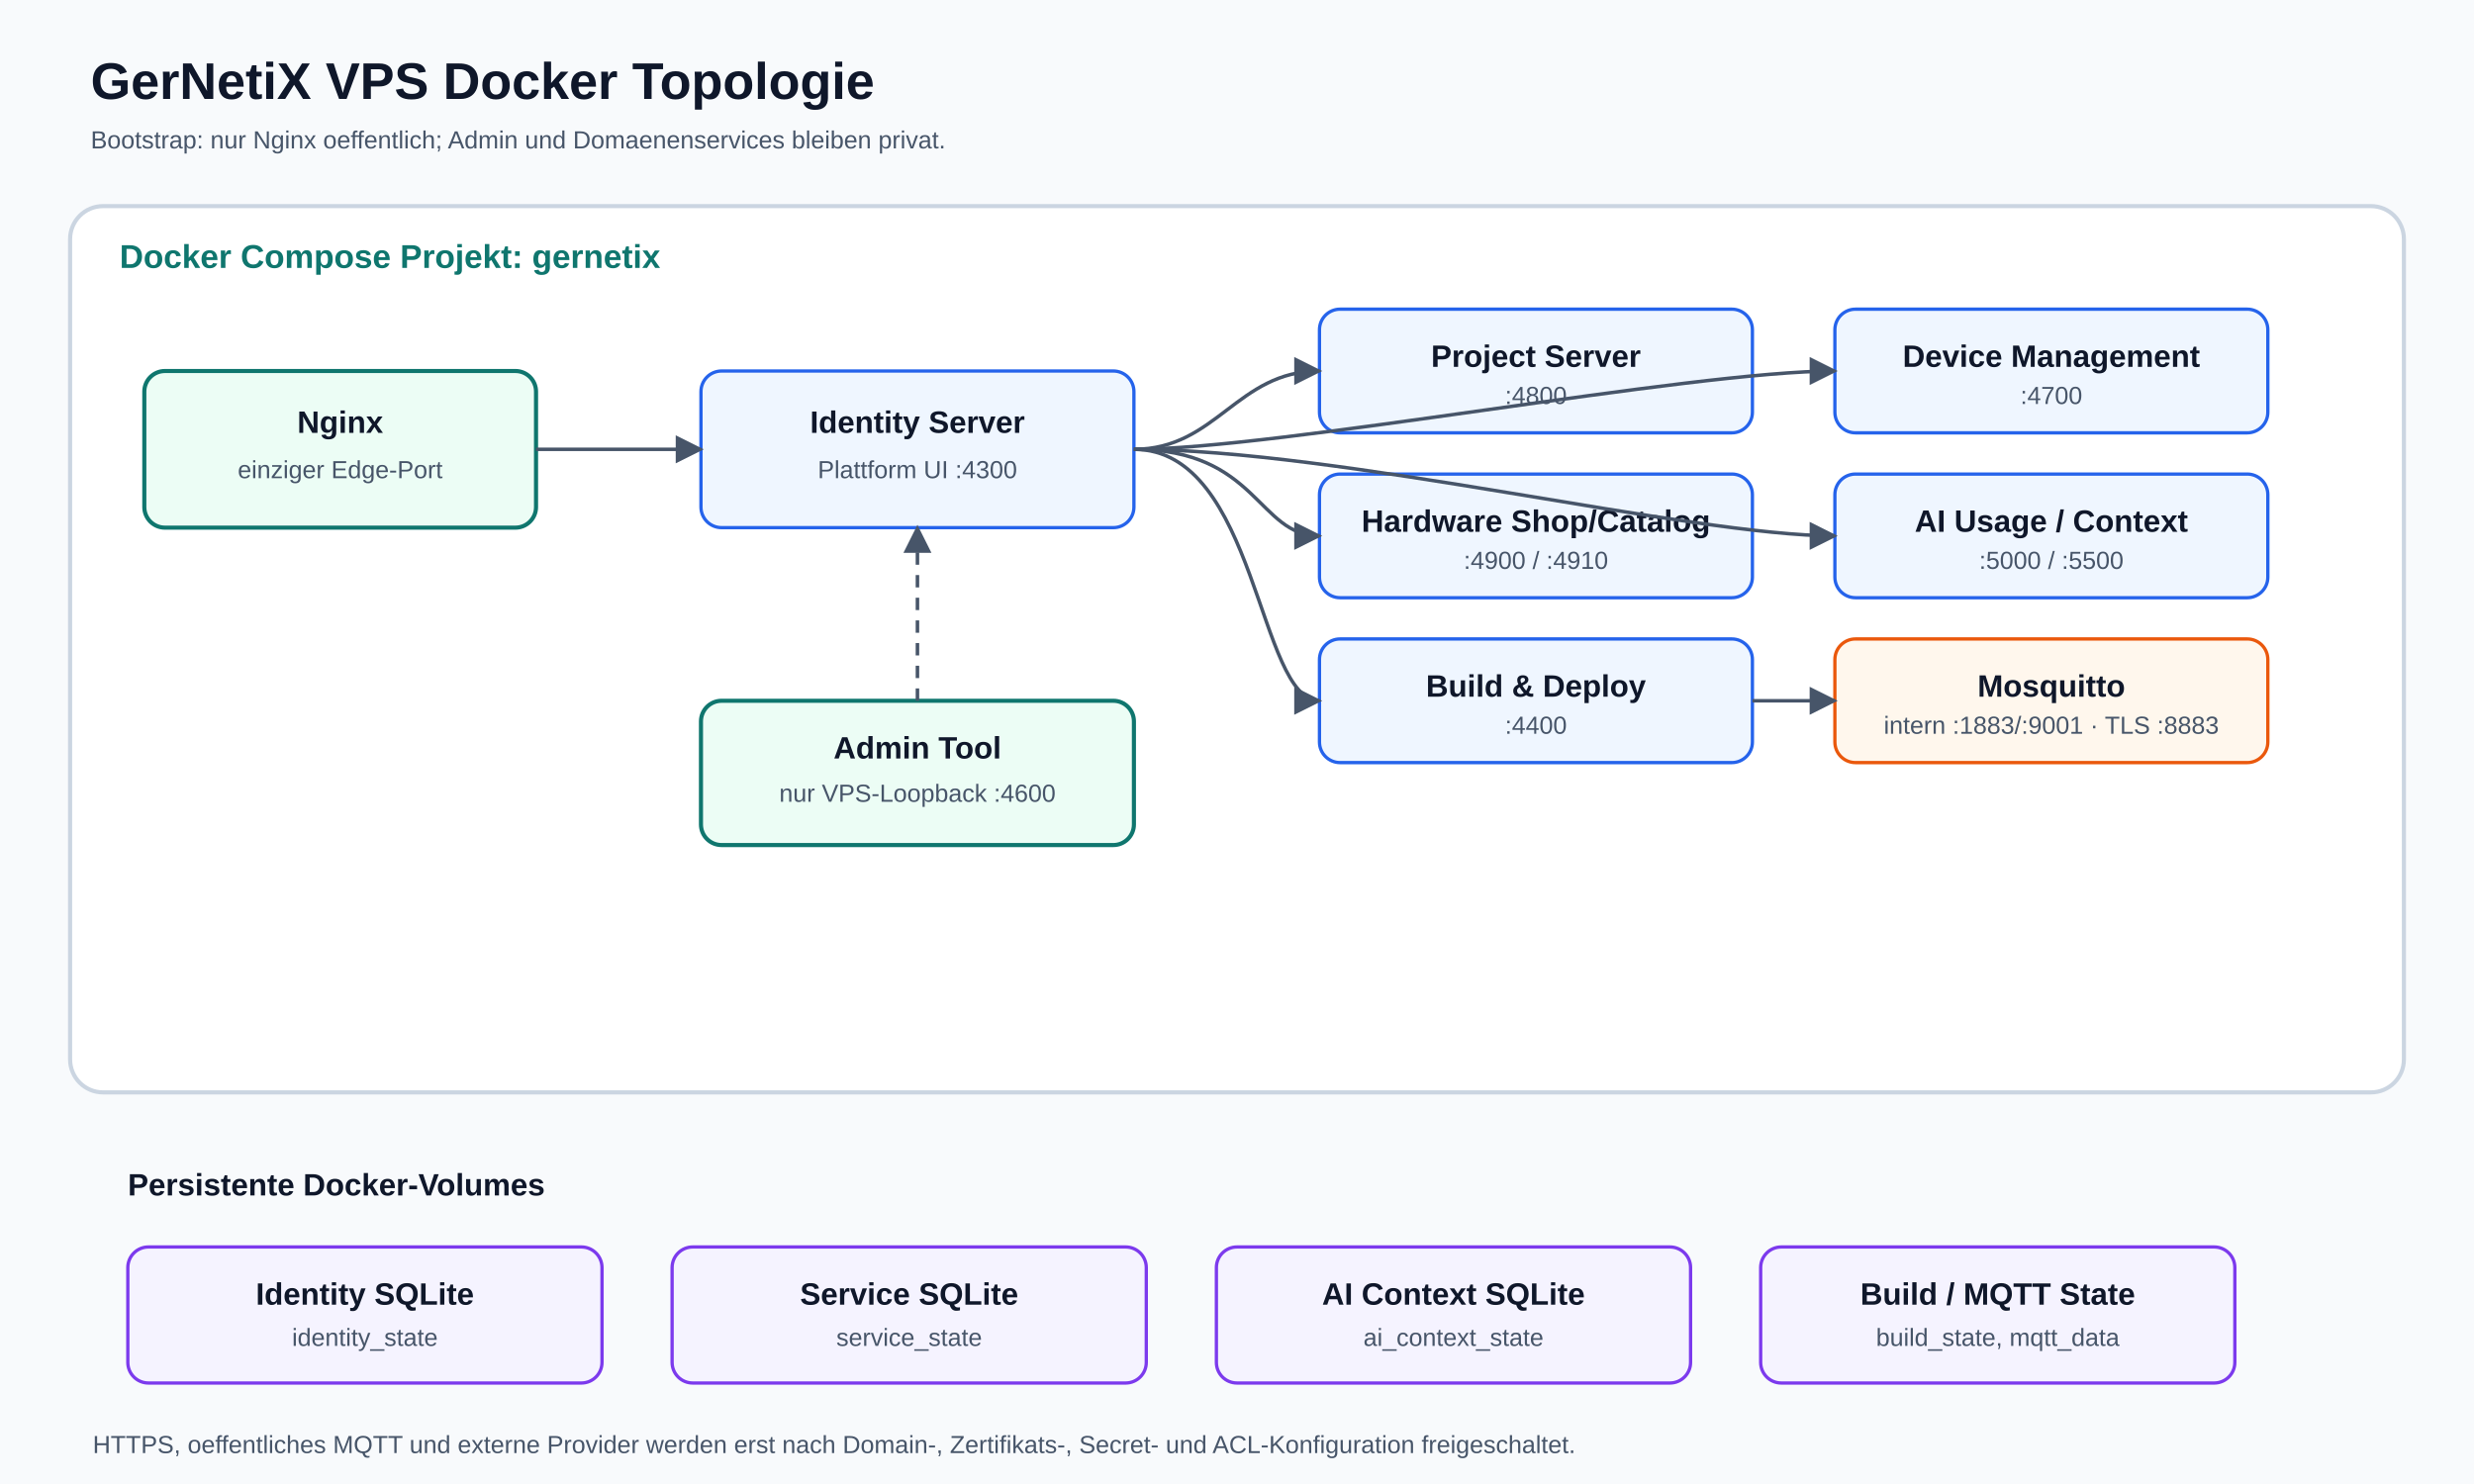
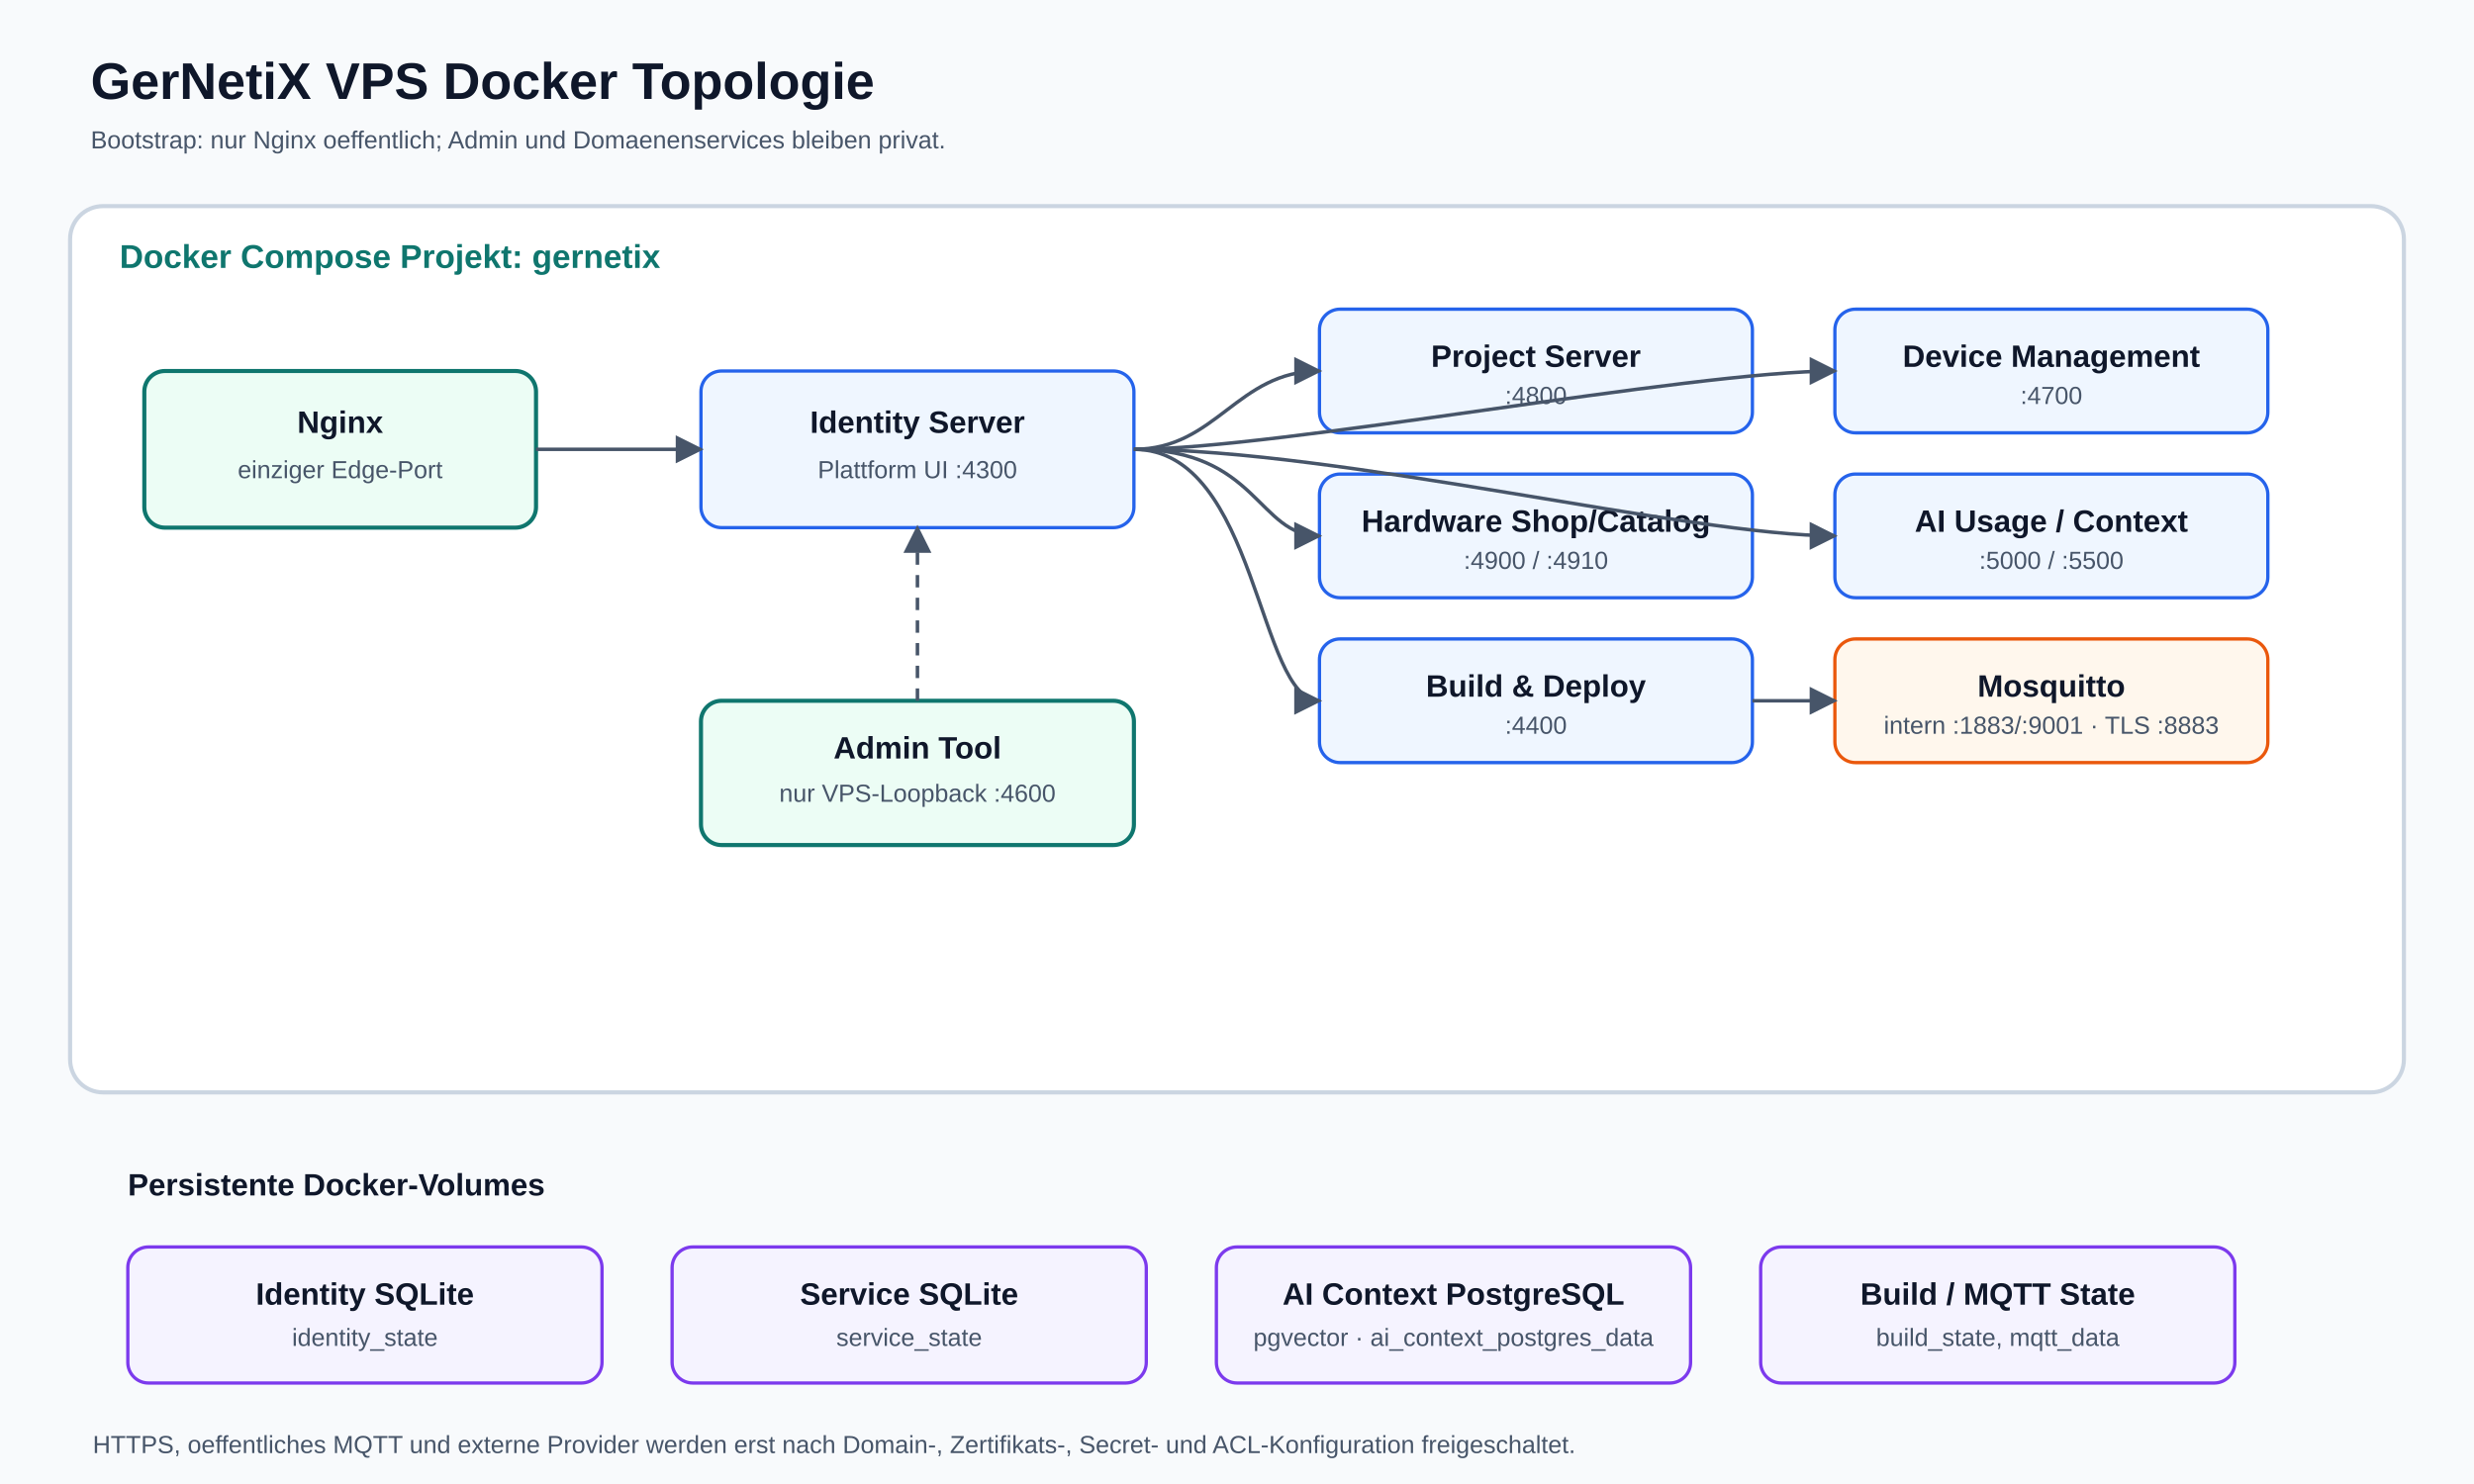
<svg xmlns="http://www.w3.org/2000/svg" width="1200" height="720" viewBox="0 0 1200 720" role="img" aria-labelledby="title desc">
  <defs>
    <marker id="arrow" viewBox="0 0 10 10" refX="9" refY="5" markerWidth="8" markerHeight="8" orient="auto">
      <path d="M0 0L10 5L0 10z" fill="#475569" />
    </marker>
    <style>
      .bg{fill:#f8fafc}.zone{fill:#fff;stroke:#cbd5e1;stroke-width:2}.edge{fill:#ecfdf5;stroke:#0f766e;stroke-width:2}.service{fill:#eff6ff;stroke:#2563eb;stroke-width:1.6}.infra{fill:#fff7ed;stroke:#ea580c;stroke-width:1.6}.store{fill:#f5f3ff;stroke:#7c3aed;stroke-width:1.6}.title{font:700 25px Arial;fill:#0f172a}.label{font:700 15px Arial;fill:#0f172a}.small{font:12px Arial;fill:#475569}.zoneTitle{font:700 16px Arial;fill:#0f766e}.line{fill:none;stroke:#475569;stroke-width:1.7;marker-end:url(#arrow)}.dash{stroke-dasharray:6 5}
    </style>
  </defs>
  <rect class="bg" width="1200" height="720" />
  <text class="title" x="44" y="48">GerNetiX VPS Docker Topologie</text>
  <text class="small" x="44" y="72">Bootstrap: nur Nginx oeffentlich; Admin und Domaenenservices bleiben privat.</text>
  <rect class="zone" x="34" y="100" width="1132" height="430" rx="16" />
  <text class="zoneTitle" x="58" y="130">Docker Compose Projekt: gernetix</text>
  <rect class="edge" x="70" y="180" width="190" height="76" rx="10" />
  <text class="label" x="165" y="210" text-anchor="middle">Nginx</text>
  <text class="small" x="165" y="232" text-anchor="middle">einziger Edge-Port</text>
  <rect class="service" x="340" y="180" width="210" height="76" rx="10" />
  <text class="label" x="445" y="210" text-anchor="middle">Identity Server</text>
  <text class="small" x="445" y="232" text-anchor="middle">Plattform UI :4300</text>
  <rect class="service" x="640" y="150" width="210" height="60" rx="10" />
  <text class="label" x="745" y="178" text-anchor="middle">Project Server</text>
  <text class="small" x="745" y="196" text-anchor="middle">:4800</text>
  <rect class="service" x="890" y="150" width="210" height="60" rx="10" />
  <text class="label" x="995" y="178" text-anchor="middle">Device Management</text>
  <text class="small" x="995" y="196" text-anchor="middle">:4700</text>
  <rect class="service" x="640" y="230" width="210" height="60" rx="10" />
  <text class="label" x="745" y="258" text-anchor="middle">Hardware Shop/Catalog</text>
  <text class="small" x="745" y="276" text-anchor="middle">:4900 / :4910</text>
  <rect class="service" x="890" y="230" width="210" height="60" rx="10" />
  <text class="label" x="995" y="258" text-anchor="middle">AI Usage / Context</text>
  <text class="small" x="995" y="276" text-anchor="middle">:5000 / :5500</text>
  <rect class="service" x="640" y="310" width="210" height="60" rx="10" />
  <text class="label" x="745" y="338" text-anchor="middle">Build &amp; Deploy</text>
  <text class="small" x="745" y="356" text-anchor="middle">:4400</text>
  <rect class="infra" x="890" y="310" width="210" height="60" rx="10" />
  <text class="label" x="995" y="338" text-anchor="middle">Mosquitto</text>
  <text class="small" x="995" y="356" text-anchor="middle">intern :1883/:9001 · TLS :8883</text>
  <rect class="edge" x="340" y="340" width="210" height="70" rx="10" />
  <text class="label" x="445" y="368" text-anchor="middle">Admin Tool</text>
  <text class="small" x="445" y="389" text-anchor="middle">nur VPS-Loopback :4600</text>
  <path class="line" d="M260 218H340" />
  <path class="line" d="M550 218C590 218 600 180 640 180" />
  <path class="line" d="M550 218C620 218 820 180 890 180" />
  <path class="line" d="M550 218C610 218 610 260 640 260" />
  <path class="line" d="M550 218C650 218 820 260 890 260" />
  <path class="line" d="M550 218C610 218 610 340 640 340" />
  <path class="line" d="M850 340H890" />
  <path class="line dash" d="M445 340V256" />
  <text class="label" x="62" y="580">Persistente Docker-Volumes</text>
  <rect class="store" x="62" y="605" width="230" height="66" rx="10" />
  <text class="label" x="177" y="633" text-anchor="middle">Identity SQLite</text>
  <text class="small" x="177" y="653" text-anchor="middle">identity_state</text>
  <rect class="store" x="326" y="605" width="230" height="66" rx="10" />
  <text class="label" x="441" y="633" text-anchor="middle">Service SQLite</text>
  <text class="small" x="441" y="653" text-anchor="middle">service_state</text>
  <rect class="store" x="590" y="605" width="230" height="66" rx="10" />
-   <text class="label" x="705" y="633" text-anchor="middle">AI Context SQLite</text>
-   <text class="small" x="705" y="653" text-anchor="middle">ai_context_state</text>
+   <text class="label" x="705" y="633" text-anchor="middle">AI Context PostgreSQL</text>
+   <text class="small" x="705" y="653" text-anchor="middle">pgvector · ai_context_postgres_data</text>
  <rect class="store" x="854" y="605" width="230" height="66" rx="10" />
  <text class="label" x="969" y="633" text-anchor="middle">Build / MQTT State</text>
  <text class="small" x="969" y="653" text-anchor="middle">build_state, mqtt_data</text>
  <text class="small" x="45" y="705">HTTPS, oeffentliches MQTT und externe Provider werden erst nach Domain-, Zertifikats-, Secret- und ACL-Konfiguration freigeschaltet.</text>
</svg>
